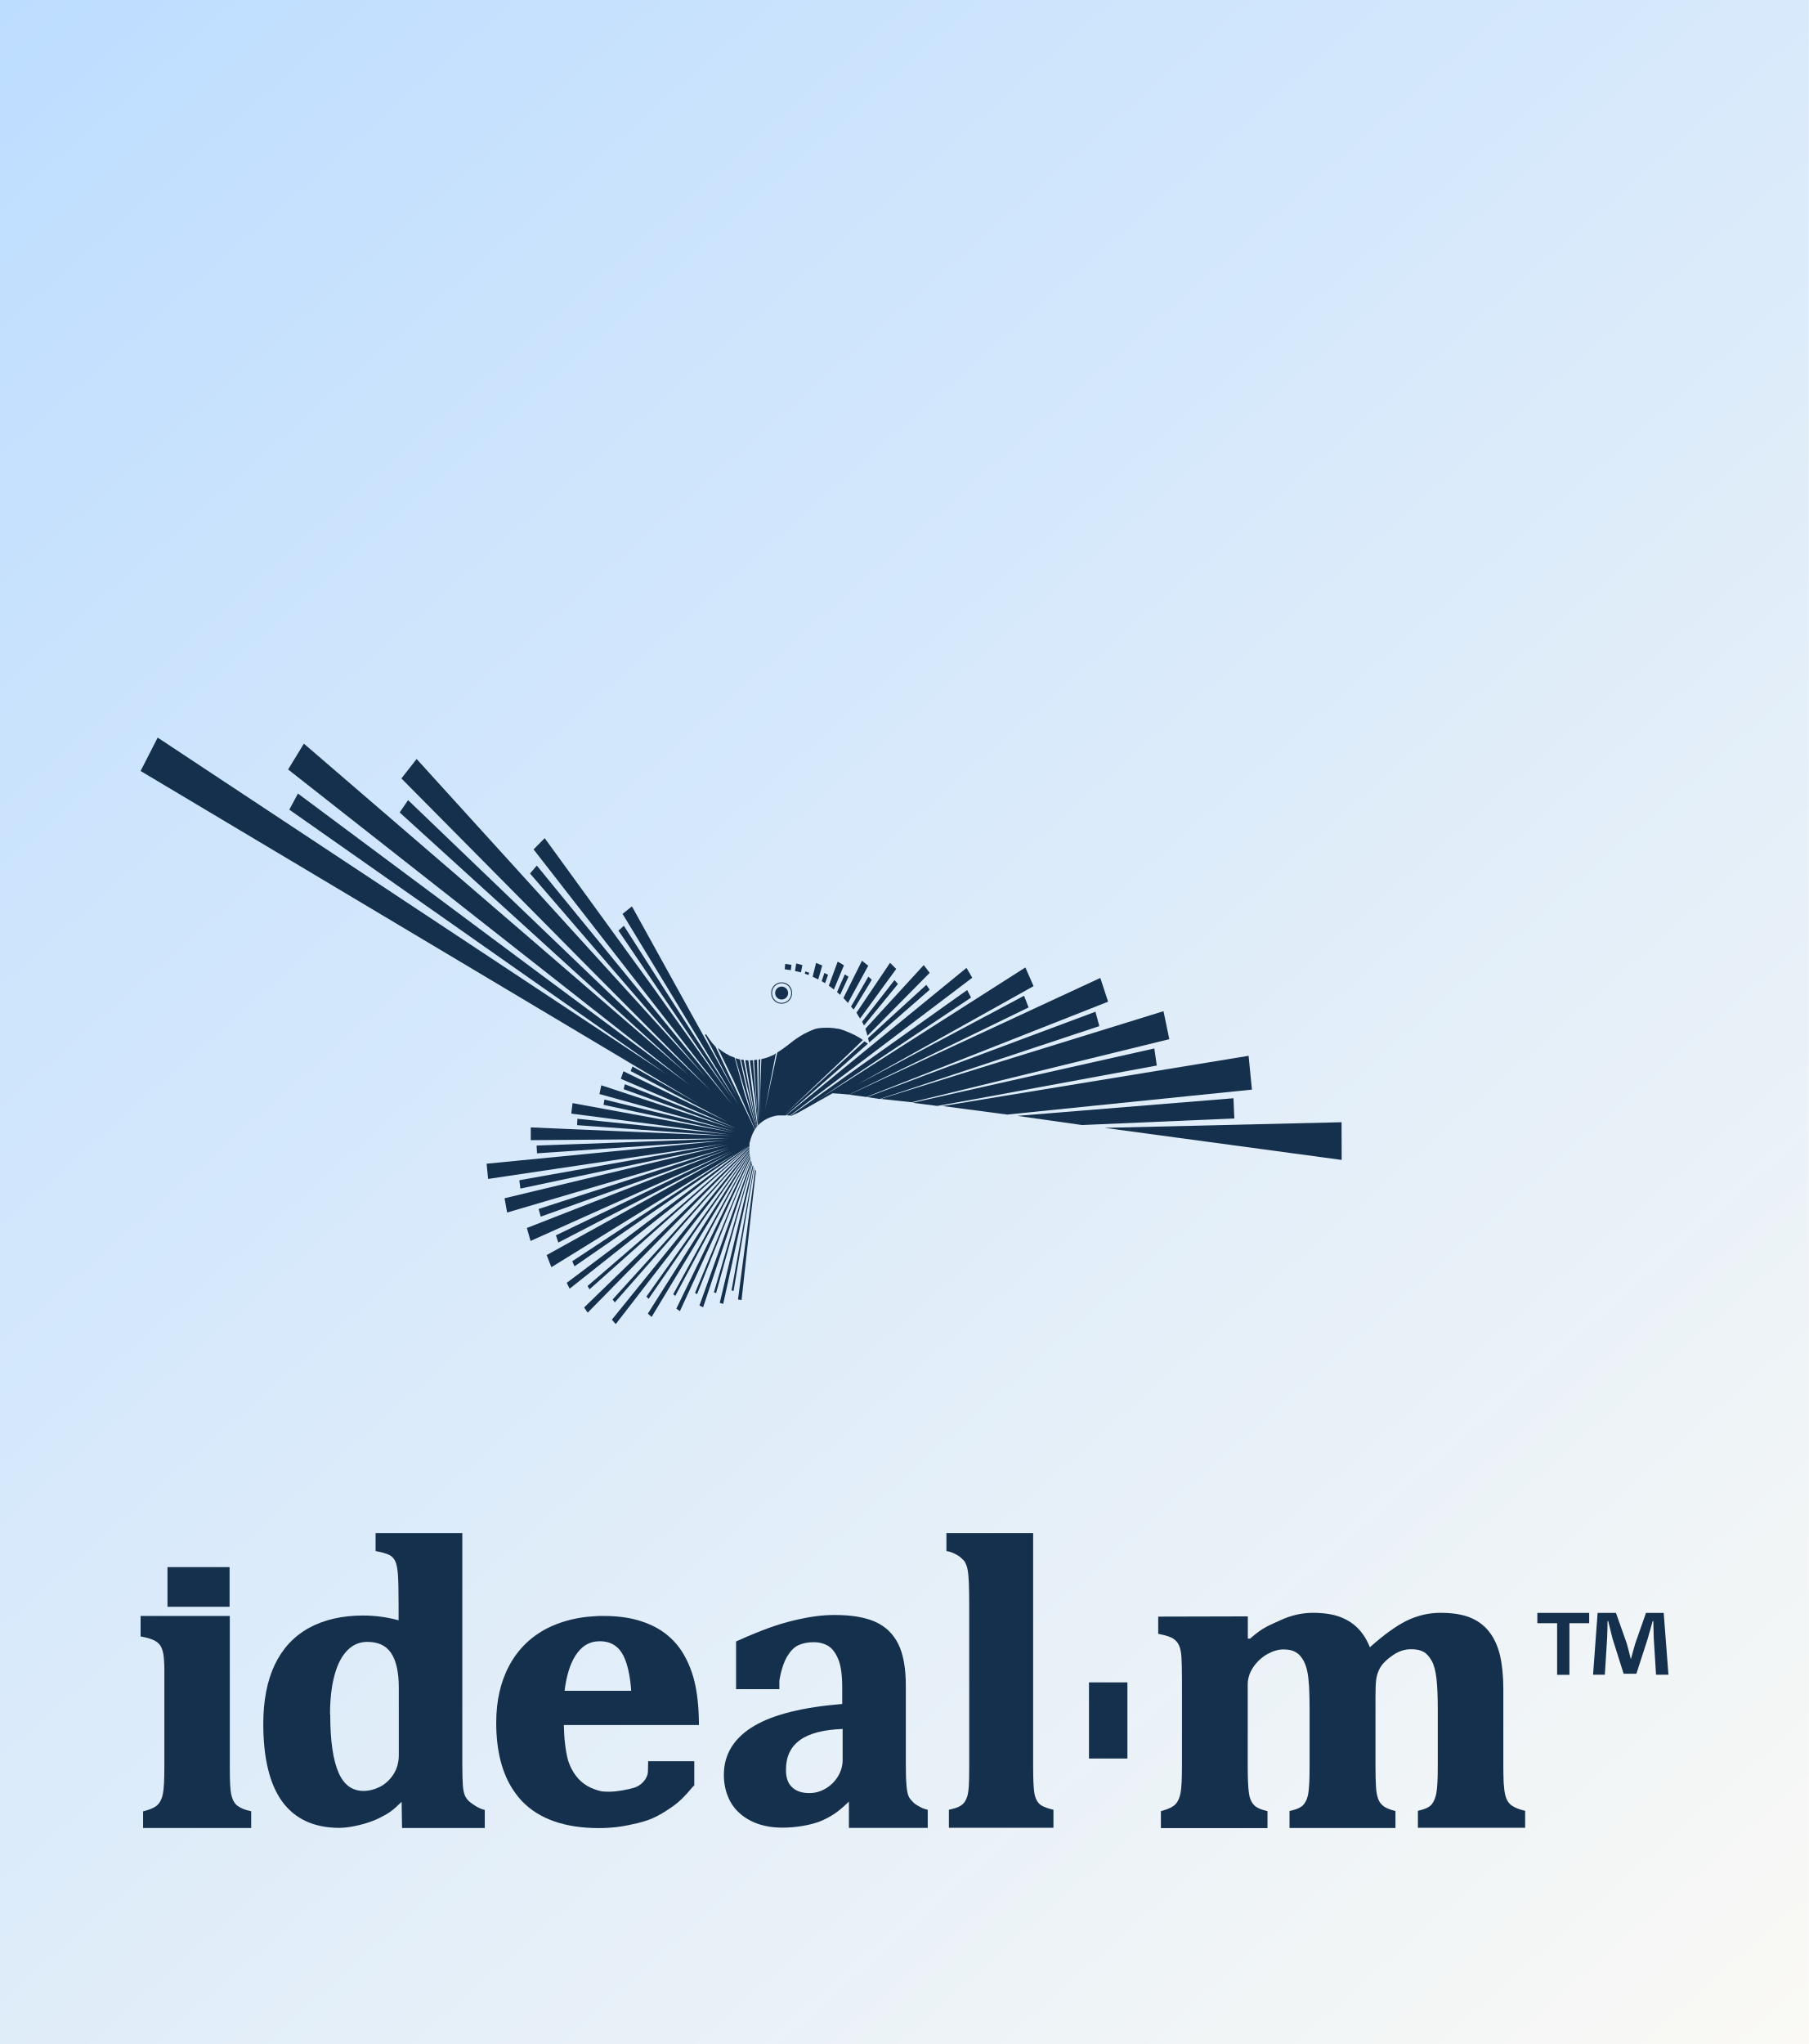
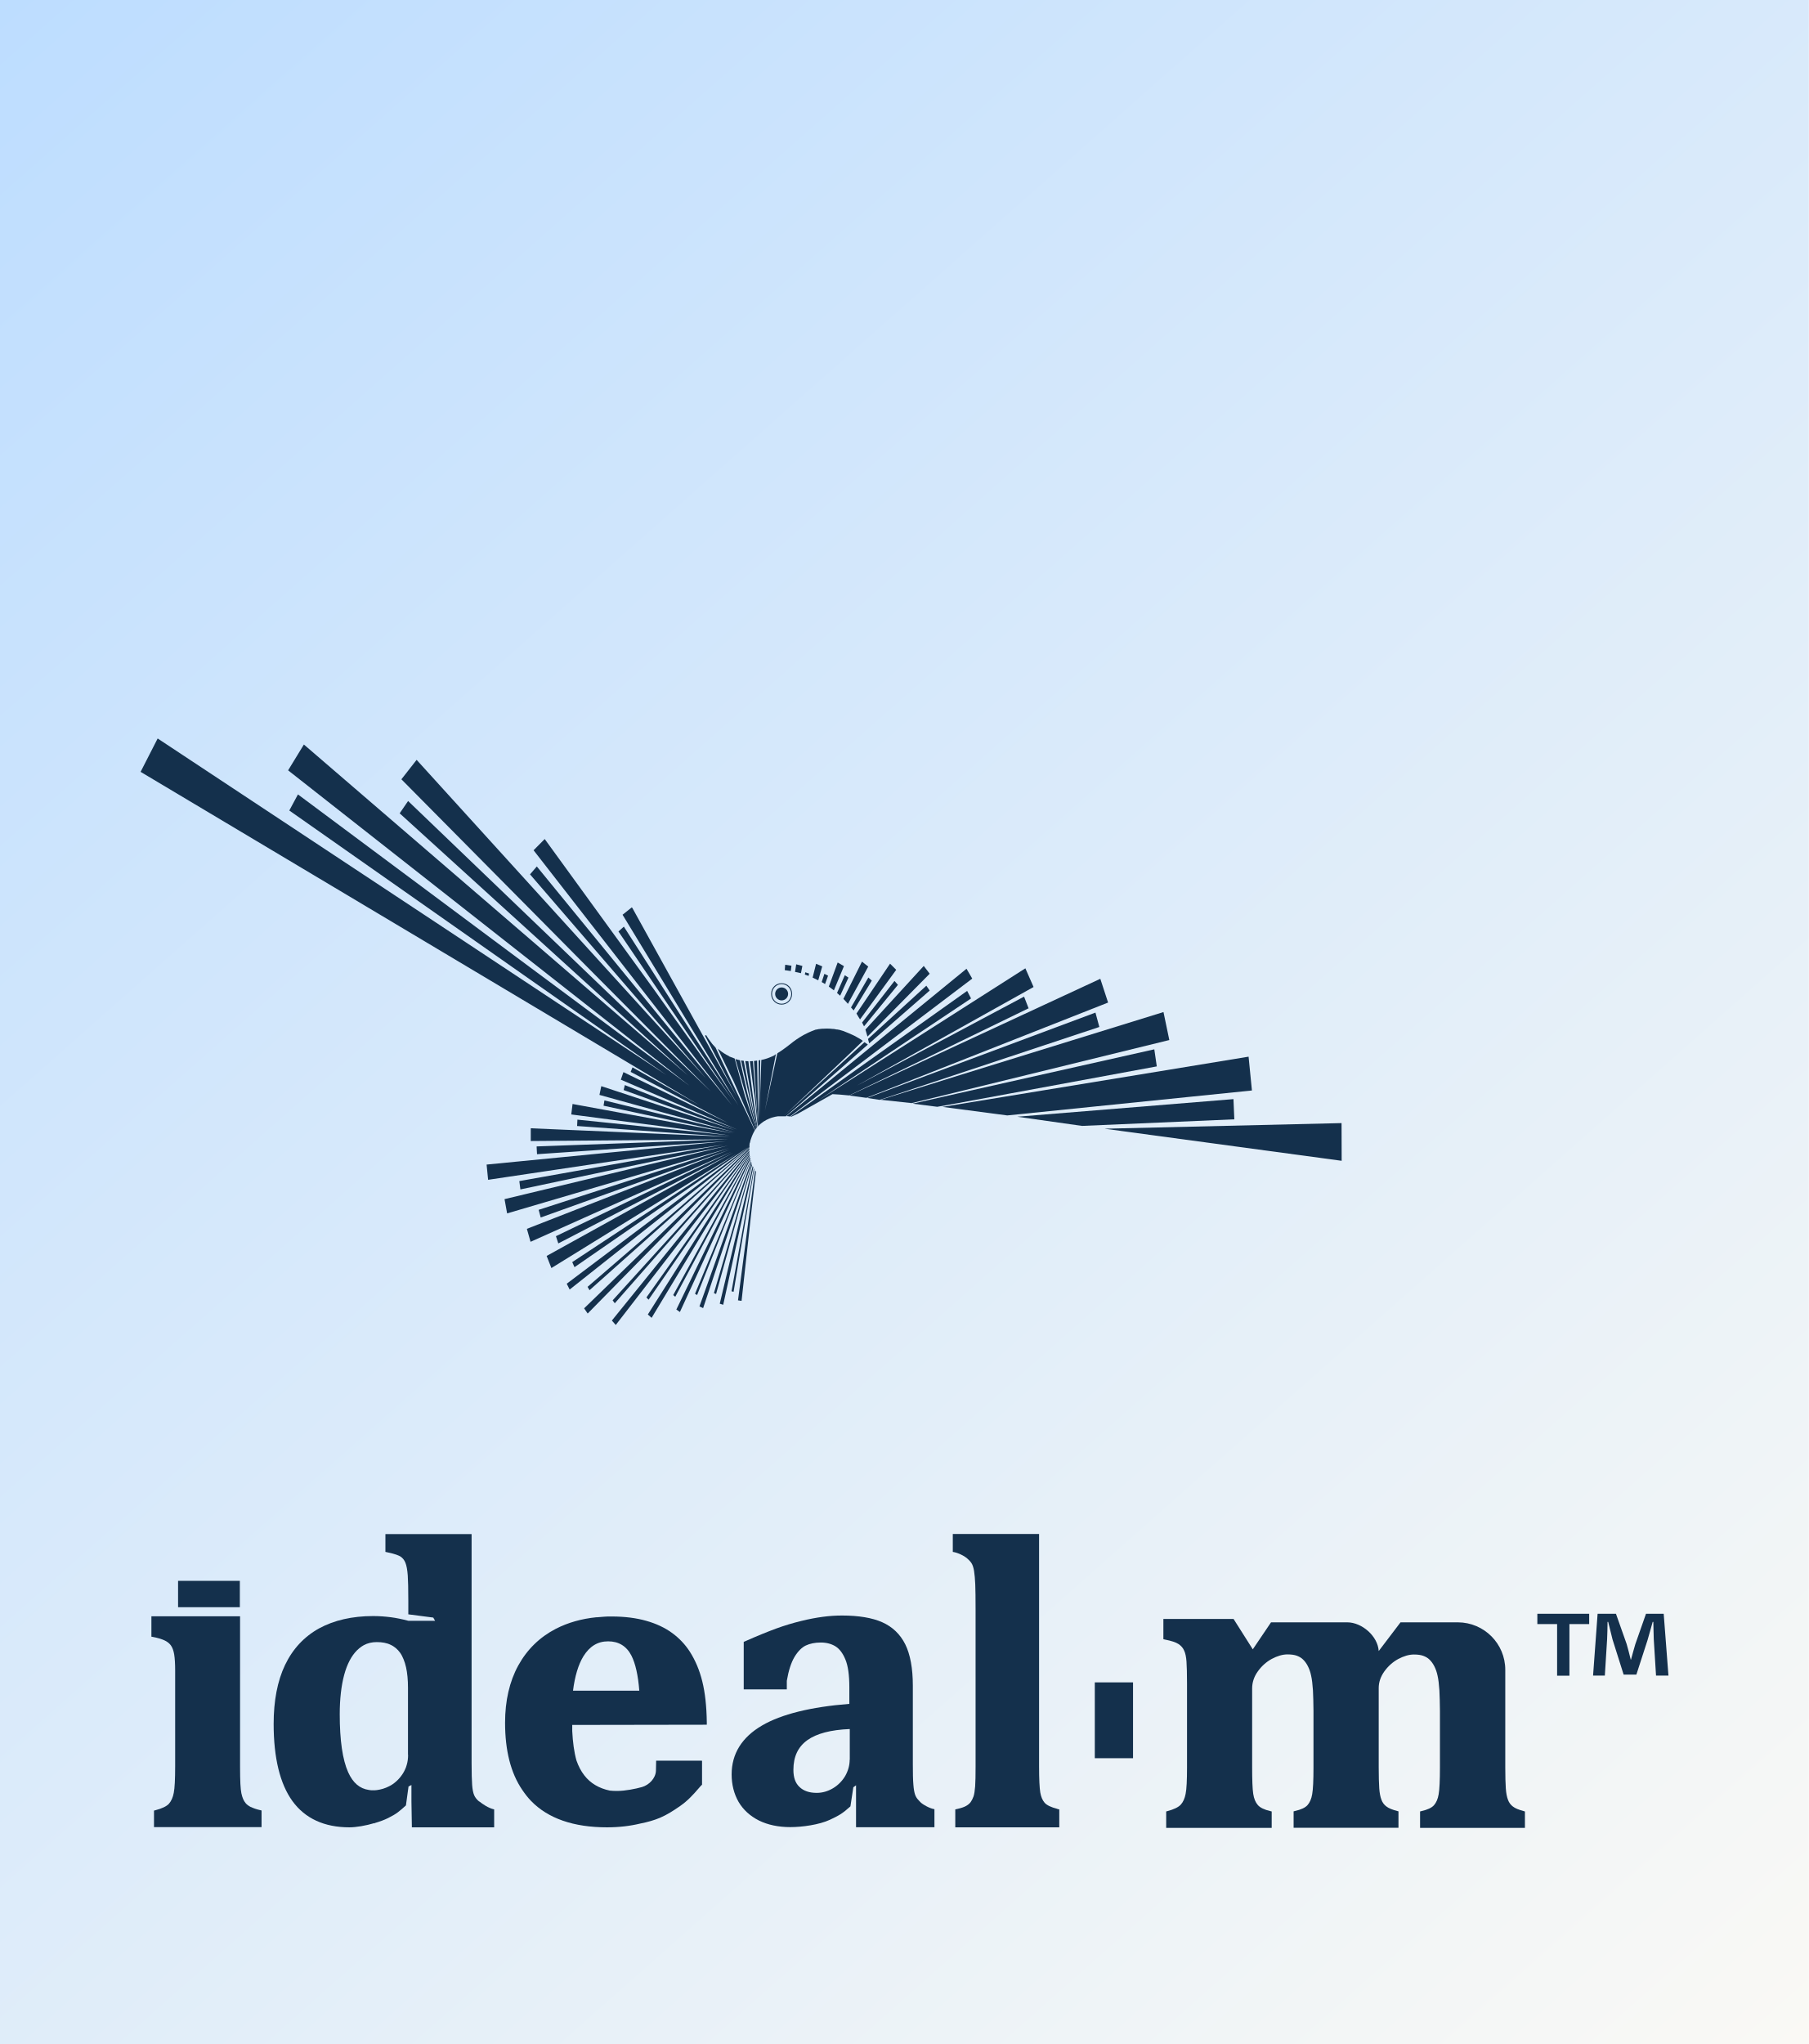
<svg xmlns="http://www.w3.org/2000/svg" id="Layer_2" data-name="Layer 2" viewBox="-13.02 -60 167.5 189.24">
  <defs>
    <linearGradient id="placa" gradientUnits="userSpaceOnUse" x1="-13.02" y1="-60" x2="154.48" y2="129.24">
      <stop offset="0" stop-color="#BDDDFF" />
      <stop offset="1" stop-color="#FAF9F5" />
    </linearGradient>
  </defs>
  <g id="Layer_1-2" data-name="Layer 1">
    <rect x="-13.02" y="-60" width="167.5" height="189.24" fill="url(#placa)" />
-     <g id="monograma-195" transform="translate(0 8.29)">
+     <g id="monograma-200" transform="translate(0 8.37)">
+       <g>
+         <rect x="88.36" y="87.39" width="3.54" height="7.02" fill="#14304c" />
+         <g>
+           <rect x="3.47" y="77.99" width="5.72" height="2.44" fill="#14304c" />
+           <path d="M10.22,98.94c-.21-.11-.36-.22-.47-.34-.11-.13-.2-.27-.26-.42s-.12-.33-.16-.53c-.04-.2-.07-.49-.09-.87-.02-.39-.03-.94-.03-1.64v-13.87H1v1.89l.12.02c.44.08.79.19,1.07.31.25.11.46.27.61.47.15.21.25.49.31.84.06.37.09.87.09,1.48v8.87c0,1.19-.04,2.03-.13,2.47-.08.43-.23.76-.45,1.01-.22.24-.65.44-1.26.6l-.12.03v1.53h9.96v-1.54l-.12-.03c-.35-.08-.64-.18-.86-.29Z" fill="#14304c" />
+           <path d="M84.89,99.1c-.59-.15-.98-.34-1.18-.57-.2-.23-.33-.55-.4-.95-.07-.43-.11-1.24-.11-2.4v-21.53h-7.99v1.66c.49.07,1.05.37,1.28.56.18.15.34.31.45.48.11.17.19.42.24.73.05.33.09.74.11,1.24.02.5.03,1.28.03,2.35v14.53c0,.78-.01,1.39-.04,1.82-.03.4-.08.72-.15.93-.08.22-.17.39-.27.53-.1.13-.24.25-.42.35-.19.11-.47.2-.82.28l-.18.04v1.66h9.63v-1.66l-.18-.04Z" fill="#14304c" />
+           <path d="M72.34,98.59c-.14-.1-.25-.25-.36-.36-.1-.11-.19-.25-.26-.44-.07-.2-.13-.51-.16-.93-.04-.44-.05-1.07-.05-1.88v-7.28c0-1.61-.24-2.9-.7-3.83-.47-.94-1.19-1.63-2.14-2.05-.93-.41-2.18-.62-3.71-.62-.59,0-1.19.04-1.79.12-.59.08-1.26.2-2.02.39-.74.18-1.51.41-2.28.69-.76.28-1.73.67-2.88,1.18l-.14.06v4.4h3.99v-.8c.16-.94.4-1.69.72-2.22.31-.51.66-.86,1.03-1.04.38-.18.85-.28,1.39-.28s.98.12,1.36.35c.37.23.68.63.92,1.21.25.59.37,1.46.37,2.58v1.54c-3.57.28-6.3.96-8.08,2-1.87,1.09-2.82,2.62-2.82,4.53,0,.95.22,1.8.64,2.54.43.73,1.06,1.31,1.89,1.73h0s0,0,0,0c.82.4,1.79.61,2.9.61s2.68-.22,3.67-.68c.81-.38,1.16-.57,1.9-1.24l.27-1.77.25-.18v3.88h7.26v-1.67c-.46-.07-1.02-.42-1.19-.55ZM65.66,94.55c0,.52-.14,1.02-.41,1.5-.28.47-.66.86-1.13,1.14-.47.28-.98.43-1.51.43-.68,0-1.22-.18-1.6-.55-.38-.36-.56-.87-.56-1.58,0-1.22.42-2.12,1.29-2.75h0c.85-.61,2.17-.96,3.93-1.03v2.85Z" fill="#14304c" />
+           <path d="M39.97,91.33l12.46-.02v-.24c-.02-1.47-.16-2.75-.42-3.78-.25-1.02-.64-1.94-1.15-2.74-.43-.67-.99-1.26-1.65-1.74-.66-.48-1.46-.86-2.39-1.12h0s0,0,0,0c-.91-.26-1.99-.4-3.19-.4h0s-.06,0-.09,0c-.21,0-.42,0-.63.02-.21.01-.41.03-.61.05-.03,0-.06,0-.09,0-1.39.14-2.65.5-3.76,1.07-1.49.77-2.66,1.91-3.48,3.4-.81,1.48-1.22,3.26-1.22,5.3,0,2.58.53,4.66,1.59,6.21.25.37.52.72.82,1.03,1.57,1.62,3.94,2.44,7.03,2.44,1.1,0,2.13-.12,3.08-.35.67-.13,1.3-.31,1.84-.54.63-.27,1.23-.65,1.86-1.09.67-.47,1.17-1,1.75-1.68.04-.05.08-.1.13-.15l.07-.07.07-.07v-2.2l-.03-.02h-4.22l-.02.94c-.03.69-.63,1.31-1.29,1.5-.59.17-1.57.36-2.25.36-.27,0-.51,0-.73-.03-1-.21-1.8-.68-2.36-1.41-.3-.38-.54-.84-.73-1.38-.22-.78-.34-1.72-.39-2.72M40.04,88.17c.17-1.34.49-2.42.96-3.19.58-.93,1.32-1.39,2.29-1.39s1.7.43,2.16,1.32c.38.75.62,1.84.73,3.25h-6.14Z" fill="#14304c" />
+           <path d="M31.35,98.42c-.2-.16-.37-.37-.46-.58-.1-.23-.16-.56-.19-.96-.03-.42-.05-1.11-.05-2.05v-21.17h-7.98v1.65l.19.04c.73.15,1.06.3,1.21.39.2.14.35.32.45.57.11.27.18.66.22,1.19.03.47.05,1.25.05,2.31h0v1.28l2.31.3.17.3h-2.47c-.61-.16-1.15-.27-1.62-.33-.54-.07-1.09-.11-1.65-.11-1.94,0-3.62.39-5,1.14-1.39.77-2.45,1.91-3.16,3.4-.7,1.47-1.05,3.31-1.05,5.44,0,3.16.59,5.56,1.74,7.15,1.17,1.61,2.95,2.43,5.28,2.43.61,0,1.51-.15,2.34-.4h-.01s-.03.05-.04.07c.01-.01.02-.02.04-.04l.03-.03c.44-.13.86-.28,1.22-.46.79-.39,1.05-.63,1.65-1.17l.24-1.75.27-.14v1.52s0,0,0,0l.04,2.4h7.62v-1.66c-.55-.12-1.12-.53-1.35-.72ZM24.77,94.1c0,.33-.04.65-.13.94-.04.15-.09.29-.16.43-.03.07-.07.14-.1.2-.04.07-.08.13-.12.2-.17.26-.36.48-.57.67-.21.19-.43.35-.68.47-.37.19-.75.3-1.12.35-.12.02-.25.02-.37.02h0c-.13,0-.26,0-.38-.03-.85-.12-1.48-.66-1.92-1.64-.52-1.16-.78-2.97-.78-5.37h0c0-1.4.14-2.63.41-3.64.27-1,.67-1.76,1.19-2.28.06-.06.13-.12.2-.18.13-.11.27-.21.42-.29.36-.2.77-.29,1.21-.29.25,0,.48.02.69.06.21.04.41.1.59.19.18.08.34.19.49.31.15.13.28.27.4.44.12.17.22.37.31.59.09.22.17.47.23.74.12.54.18,1.17.18,1.9v6.2Z" fill="#14304c" />
+         </g>
+         <path d="M128.09,99.31c-.46-.12-.81-.26-1.02-.43-.21-.16-.36-.37-.45-.62-.1-.26-.17-.62-.2-1.05-.03-.45-.05-1.1-.05-1.95v-9.03c0-2.43-1.96-4.39-4.39-4.4h-5.31s-2.02,2.66-2.02,2.66c-.08-1.38-1.55-2.66-2.92-2.66h-7.05s-1.69,2.5-1.69,2.5l-1.78-2.81h-6.5v1.87l.12.03c.61.12,1.04.26,1.28.42.23.15.41.35.52.6.12.25.19.6.22,1.02.03.44.05,1.13.05,2.06v7.75c0,1.18-.04,2.01-.13,2.44-.08.42-.23.76-.45,1-.22.24-.64.44-1.24.6l-.11.03v1.52h9.77v-1.52l-.12-.03c-.56-.13-.95-.32-1.16-.56-.22-.25-.36-.59-.43-1.04-.07-.46-.1-1.29-.1-2.46v-7.3c0-.55.17-1.08.52-1.57.35-.49.78-.88,1.29-1.16.51-.27,1-.42,1.46-.42.35,0,.64.04.86.12.22.08.42.19.58.35.16.15.31.35.44.6.13.25.24.55.31.89.08.34.13.8.17,1.36.03.52.04,1.17.05,1.9,0,.07,0,.13,0,.2v5.05c0,1.19-.04,2.03-.12,2.47-.07.43-.22.77-.43,1.01-.21.24-.6.42-1.17.55l-.12.03v1.52h9.71v-1.52l-.11-.03c-.46-.12-.81-.26-1.02-.43-.21-.16-.36-.37-.45-.62-.1-.26-.17-.62-.2-1.05-.03-.45-.05-1.1-.05-1.95v-7.34c0-.54.18-1.05.51-1.52.35-.49.78-.88,1.29-1.16.51-.27,1-.42,1.46-.42.35,0,.64.04.86.12.22.08.42.19.58.35.16.15.31.35.44.6.13.25.24.55.31.89.08.34.13.8.17,1.36.03.52.04,1.17.05,1.9,0,.07,0,.13,0,.2v5.05c0,1.19-.04,2.03-.12,2.47-.07.43-.22.77-.43,1.01-.21.24-.6.42-1.17.55l-.12.03v1.52h9.71v-1.52l-.11-.03Z" fill="#14304c" />
+       </g>
      <g>
        <path d="M60.21,21.53l.06-.49-.58-.09-.04.5c.18.02.37.05.55.08h0Z" fill="#14304c" />
        <polygon points="61.28 21.06 60.71 20.91 60.6 21.61 61.15 21.73 61.28 21.06" fill="#14304c" />
        <polygon points="63.12 21.1 62.55 20.86 62.23 22.14 62.75 22.39 63.12 21.1" fill="#14304c" />
        <path d="M64.2,23.32l.93-2.24-.58-.34-.82,2.23c.16.11.32.23.47.35h0Z" fill="#14304c" />
        <path d="M65.5,24.57h0s1.88-3.45,1.88-3.45l-.58-.46-1.72,3.45c.14.15.29.3.42.46Z" fill="#14304c" />
        <path d="M66.42,25.69c.07.1.13.2.2.32h0s3.35-4.59,3.35-4.59l-.57-.57-3.11,4.62c.05.08.09.14.13.21Z" fill="#14304c" />
        <polygon points="67.31 27.6 73.07 21.78 72.52 21.06 67.12 26.95 67.31 27.6" fill="#14304c" />
        <polygon points="102.6 29.46 79.93 33.18 74.25 34.11 80.25 34.9 102.91 32.59 102.6 29.46" fill="#14304c" />
        <polygon points="61.9 21.76 61.55 21.65 61.51 21.86 61.86 21.98 61.9 21.76" fill="#14304c" />
        <path d="M63.38,22.74h0s.28-.78.28-.78l-.34-.17-.25.76c.09.05.19.11.3.18Z" fill="#14304c" />
        <path d="M64.78,23.81h0s.77-1.67.77-1.67l-.34-.22-.72,1.64c.1.09.19.17.28.25Z" fill="#14304c" />
        <path d="M65.78,24.9s.05.05.09.1l.02.02c.05.06.11.13.14.16h0s1.68-2.76,1.68-2.76l-.32-.29-1.61,2.78Z" fill="#14304c" />
        <polygon points="66.81 26.3 66.99 26.65 70.13 22.81 69.81 22.45 66.81 26.3" fill="#14304c" />
        <path d="M67.36,27.83c.02.06.04.13.05.19.02.07.04.14.06.21h0s5.6-4.89,5.6-4.89l-.31-.45-5.41,4.94Z" fill="#14304c" />
        <path d="M77.01,22.23l-.53-.91-9.63,7.87-7.04,5.77c.1,0,.21.02.32.04h0s7.02-5.3,7.02-5.3l9.85-7.46Z" fill="#14304c" />
        <path d="M56.9,36.26s.05-.08.08-.12l-1.04-3.12h.01s-.01-.02-.01-.02l-.93-3.37c-.13-.05-.26-.1-.42-.16l-.1-.04v-.02c-.33-.16-.63-.35-.9-.58-.03-.02-.05-.03-.07-.05h-.01s-.05-.04-.07-.06h0s1.48,3.04,1.48,3.04l1.97,4.48Z" fill="#14304c" />
        <path d="M82.22,24.96l-.41-1.06-15.48,8.24,16.36-9.13-.76-1.73-12.34,7.87-6.88,4.39,4.39-2.93,9.8-6.54-.36-.7-9.64,6.85-6.72,4.79s.03,0,.04,0c.02,0,.03,0,.05,0h0s.63-.29.63-.29l3.17-1.79.67.04.87.08,4.15-2.01,12.49-6.07Z" fill="#14304c" />
        <path d="M50.63,42.8l-9.24,7.97.18.31,14.81-13.2s0-.02,0-.03c0,0,0-.01,0-.02h0s-5.75,4.96-5.75,4.96Z" fill="#14304c" />
        <path d="M56.37,38.03h0s0-.07,0-.11h0s-5.8,5.63-5.8,5.63l-9.5,9.21.33.48,9.32-9.48,5.66-5.74Z" fill="#14304c" />
        <polygon points="89.59 24.45 88.87 22.25 73.03 29.6 65.63 33.05 65.64 33.05 65.62 33.06 67.21 33.27 73.43 30.82 89.59 24.45" fill="#14304c" />
        <polygon points="95.26 27.92 94.72 25.33 75.98 31.13 68.53 33.45 71.4 33.76 76.28 32.57 95.26 27.92" fill="#14304c" />
        <polygon points="94.1 30.36 93.87 28.78 75.56 32.89 71.48 33.81 73.77 34.1 75.68 33.76 94.1 30.36" fill="#14304c" />
        <path d="M51.62,43.3l-7.91,8.72.2.27,12.46-14.17s0-.03,0-.04c0,0,0-.02,0-.03h0s-4.75,5.24-4.75,5.24Z" fill="#14304c" />
        <polygon points="88.42 25.38 72.82 31.2 67.28 33.28 67.28 33.28 67.26 33.28 68.44 33.46 88.78 26.71 88.42 25.38" fill="#14304c" />
        <path d="M56.38,37.81s0-.04,0-.05c0,0,0-.01,0-.02v-.02s0-.02,0-.02v-.03s0,0,0,0v-.04s.01-.08.02-.13v-.05s.02,0,.02,0c0,0,.02-.08.02-.08,0-.03.01-.05.02-.08v-.03s.02-.04.02-.06l.02-.06s.03-.09.03-.09c.09-.28.21-.54.35-.77l-3.64-7.66c-.08-.08-.17-.18-.26-.29-.02-.02-.04-.05-.06-.07-.23-.29-.43-.58-.55-.8l-.11.06,3.01,5.76-3.82-6.89-5.92-10.71-.05-.04-.85.68,10.73,17.67-4.29-6.69-6.32-9.88-.5.45,6.55,9.67,3.99,5.87-7.31-10.25-10.06-13.85-1.03,1.04,18.37,23.6-7.7-9.42-10.37-12.68-.63.73,10.65,12.35,5.64,6.53-10.88-11.96L25.56,1.98l-1.41,1.8,16.53,16.69,12.12,12.21L24.77,5.79l-.78,1.14,26.72,24.29-14.46-12.47L15.12.56l-1.46,2.39,21.77,17.11,15.38,12.08-14.85-11.03L14.57,5.18l-.8,1.49,21.73,15.25,13.2,9.25-20.37-13.48L1.58,0,0,3.09l44.56,26.58,7.16,4.27-6.17-3.49-.17.42,9.01,4.73-9.68-4.71-.24.7,6.55,2.81,4.22,1.81-4-1.58-6.4-2.54-.11.46,6.43,2.32,3.85,1.4-4.77-1.58-7.58-2.5-.17.81,12.55,3.47-4.63-1.14-7.46-1.82-.08.49,7.5,1.61,4.5.95-5.77-1.05-9.1-1.67-.12.97,9.17,1.2,5.53.74-5.2-.54-8.93-.92-.03.59,8.94.64,5.24.36-18.47-.79v1.18s11.39-.09,11.39-.09l6.87-.07-6.48.25-11.24.41.04.72,17.51-1.2-8.16.79-14.02,1.37.14,1.41,21.79-3.25-6.5,1.16-12.4,2.21.1.77,12.34-2.61,6.9-1.45-7.37,1.76-13.34,3.2.24,1.32,13.22-3.89,7.32-2.15-6.08,1.98-11.54,3.73.19.71,11.42-4.09,6.09-2.2-6.5,2.54-12.29,4.8.34,1.2,18.61-8.34-5.52,2.65-10.74,5.17.22.67,10.63-5.51,5.58-2.9-17.29,9.57.44,1.12,11.13-6.87,6.06-3.74-5.28,3.48-9.98,6.58.21.47,9.88-6.83,6.25-4.32-6.48,4.87-10.37,7.81.27.54,10.24-8.11,6.43-5.1Z" fill="#14304c" />
        <path d="M56.37,38.25s0-.05,0-.08l-4.73,5.83-8,9.89.36.41,12.38-16.01v-.03Z" fill="#14304c" />
        <path d="M56.14,32.69h.01s0,0,0,0h0s-.65-2.9-.65-2.9c-.15-.03-.29-.07-.42-.11h0l.9,3.08,1,3.39s.03-.04.05-.07l-.87-3.34v-.05Z" fill="#14304c" />
        <path d="M56.9,39.99l-.48,3.61-1.1,8.42.33.05.93-8.44.4-3.52s-.04-.05-.06-.09l-.02-.02Z" fill="#14304c" />
        <path d="M56.74,39.7l-.02-.04s-.02-.05-.04-.07l-.98,4.05-2.07,8.69.32.1,1.92-8.76.87-3.98Z" fill="#14304c" />
        <path d="M56.83,39.88s-.01-.02-.02-.03c0-.01-.01-.02-.03-.03l-.63,3.46-1.43,7.9.19.05,1.33-7.93.58-3.42Z" fill="#14304c" />
        <path d="M57.09,29.82c-.1.02-.19.03-.29.04l.37,6.03s.04-.04.06-.06l-.08-2.66-.06-3.35Z" fill="#14304c" />
        <path d="M67.34,28.33l-.31-.21-7.42,6.79,6.06-5.74,1.21-1.17s-.09-.07-.13-.1c-.09-.06-.2-.13-.33-.2,0,0,0,0-.01,0h0c-.06-.04-.12-.07-.17-.1-.03-.02-.06-.03-.09-.05-.08-.04-.16-.08-.23-.11l-.05-.02h0s0,0,0,0c-.1-.04-.19-.09-.29-.13l-.49-.2h0s-.03-.01-.03-.01c-.07-.02-.15-.05-.24-.07l-.06-.02h0s-.04-.01-.04-.01c-.09-.02-.16-.03-.22-.04h-.07c-.1-.03-.19-.04-.28-.05h-.07c-.16-.02-.33-.03-.5-.03h-.04s-.04,0-.04,0c-.09,0-.17,0-.26.01h-.06s-.02,0-.02,0c-.09,0-.19.02-.3.03h-.06s-.02.01-.02.01c-.1.02-.18.03-.26.05h-.03s-.02.01-.02.01l-.07.03c-.19.07-.37.14-.56.23l-.04.02-.06.03c-.08.04-.18.09-.28.14l-.06.03-.05.03c-.09.05-.18.1-.27.16l-.05.03-.06.04c-.08.05-.16.1-.23.15l-.06.04-.05.04c-.06.04-.12.08-.17.12-.13.1-.25.2-.37.29-.09.07-.17.13-.26.2,0,0-.18.14-.22.16l-.08.06c-.07.05-.13.1-.2.14-.13.09-.25.17-.36.23v.05s-.02,0-.02,0l-1.14,5.27,1.02-5.24c-.05.05-.11.09-.19.14l-.04.02s-.08.04-.13.06c-.05.02-.09.04-.14.06-.05.02-.1.04-.15.06-.05.02-.11.04-.16.06-.05.02-.11.03-.16.05-.03,0-.06.02-.1.03-.09.02-.17.04-.26.06,0,0-.01,0-.02,0l-.18,5.34.08-5.32h-.06s-.06.03-.09.04v6.02c.14-.13.29-.26.45-.37l.04-.02c.09-.06.19-.12.29-.17h.03c.06-.04.13-.07.18-.09h0s.03-.01.03-.01h0s.13-.05.13-.05l.06-.02c.06-.02.12-.03.17-.05h.03s.01-.01.01-.01h.02s.04-.01.06-.02l.1-.02c.06,0,.12-.02.18-.03,0,0,.01,0,.02,0h.01s0,0,0,0h.02s.03,0,.05,0h.07s.1,0,.1,0c.05,0,.1,0,.15,0,0,0,.02,0,.03,0,0,0,.01,0,.02,0,0,0,.01,0,.02,0,0,0,.02,0,.02,0,0,0,.01,0,.02,0,0,0,.01,0,.02,0,.05,0,.1,0,.15,0h.04s5.43-4.73,5.43-4.73l2.13-1.88Z" fill="#14304c" />
        <path d="M56.3,29.88c-.09,0-.18,0-.28-.01h-.03s1.07,6.15,1.07,6.15c.02-.02.03-.04.05-.06h0s-.43-2.98-.43-2.98l-.4-3.1Z" fill="#14304c" />
        <path d="M56.48,29.88h-.06s.46,3.48.46,3.48l.27,2.57s.02-.02.03-.03l-.48-6.03c-.07,0-.14,0-.2.01Z" fill="#14304c" />
        <path d="M55.85,29.84s-.06,0-.09-.01h-.02s-.09-.02-.14-.02l.79,3.44.63,2.82s.02-.03.04-.05l-.58-2.8-.63-3.38Z" fill="#14304c" />
        <path d="M56.42,38.72s0-.03,0-.04c0-.01,0-.02-.01-.03l-2.51,4.53-4.58,8.35.19.16,4.5-8.44,2.42-4.52Z" fill="#14304c" />
        <path d="M56.46,38.92h0s-.02-.08-.03-.12l-2.38,4.9-4.44,9.17.33.23,4.28-9.3,2.25-4.89Z" fill="#14304c" />
        <path d="M56.62,39.52v-.04s0,0,0,0c0-.02-.02-.05-.03-.07l-1.14,3.87-2.36,8.07.2.08,2.25-8.1,1.07-3.78Z" fill="#14304c" />
        <path d="M53,43.33l3.38-4.91s0-.03,0-.05c0-.01,0-.02,0-.04l-3.49,4.9-6.05,8.52.2.21,5.96-8.63Z" fill="#14304c" />
        <path d="M56.4,38.58v-.03s-.01-.05-.02-.07l-3.4,5.35-6.01,9.5.35.31,5.82-9.65,3.26-5.4Z" fill="#14304c" />
        <path d="M56.5,39.1s0-.02,0-.03c0-.01,0-.03-.02-.04l-1.75,4.2-3.39,8.18.19.12,3.29-8.26,1.68-4.17Z" fill="#14304c" />
        <path d="M56.57,39.31s-.01-.04-.02-.06v-.02s-.02-.04-.02-.04l-1.59,4.46-3.19,8.93.34.16,3.01-9.01,1.48-4.41Z" fill="#14304c" />
        <polygon points="101.2 33.39 81.18 35.02 87.18 35.87 101.28 35.26 101.2 33.39" fill="#14304c" />
        <polygon points="111.21 35.61 89.26 36.13 111.22 39.1 111.21 35.61" fill="#14304c" />
        <path d="M59.36,24.64c.53,0,.97-.43.97-.99s-.42-.99-.97-.99-.97.43-.97.99.43.99.97.99ZM59.36,22.74c.49,0,.89.41.89.91s-.39.91-.89.91-.89-.41-.89-.91.39-.91.89-.91Z" fill="#14304c" />
        <path d="M59.36,24.25c.33,0,.6-.27.6-.6s-.27-.6-.6-.6-.6.27-.6.6.27.6.6.6Z" fill="#14304c" />
      </g>
-       <g>
-         <rect x="87.82" y="87.47" width="3.56" height="7.05" fill="#14304c" />
-         <g>
-           <path d="M9.27,99.08c-.21-.11-.36-.22-.47-.34-.11-.13-.2-.27-.26-.42s-.12-.33-.16-.53-.07-.5-.09-.88c-.02-.39-.03-.94-.03-1.65v-13.94H0v1.9l.12.02c.44.08.8.19,1.07.31.25.11.46.27.61.47.15.21.25.5.31.85.06.38.09.88.09,1.49v8.91c0,1.2-.04,2.04-.13,2.49-.08.43-.23.77-.46,1.01-.22.25-.65.45-1.26.61l-.12.03v1.54h10.01v-1.55l-.12-.03c-.36-.08-.65-.18-.86-.3Z" fill="#14304c" />
-           <rect x="2.49" y="76.8" width="5.75" height="3.67" fill="#14304c" />
-         </g>
-         <path d="M18.42,100.94c.94,0,2.56-.36,3.58-.86.97-.48,1.29-.69,2.17-1.55l.04,2.42h7.66v-1.67c-.56-.12-1.12-.53-1.36-.72-.2-.16-.37-.37-.47-.59-.1-.24-.17-.56-.2-.97-.03-.42-.05-1.12-.05-2.06v-21.29h-8.03v1.66l.19.04c.74.15,1.07.3,1.21.4.2.14.35.32.45.57.11.27.18.67.22,1.19.04.54.06,1.49.06,2.82v1.39c-.62-.16-1.16-.27-1.63-.33-.54-.07-1.1-.11-1.65-.11-1.95,0-3.64.39-5.02,1.15-1.4.77-2.46,1.92-3.17,3.41-.7,1.48-1.06,3.32-1.06,5.47,0,3.17.59,5.59,1.75,7.19,1.18,1.62,2.96,2.44,5.31,2.44ZM17.54,90.45c0-1.4.14-2.64.42-3.66.27-1,.67-1.77,1.2-2.3.52-.52,1.12-.77,1.84-.77.99,0,1.71.33,2.18,1.01.48.69.73,1.78.73,3.24v6.24c0,.67-.17,1.27-.5,1.78-.34.52-.76.9-1.25,1.15-.5.25-1.01.38-1.51.38-1.05,0-1.81-.55-2.31-1.67-.52-1.17-.78-2.99-.78-5.4h0Z" fill="#14304c" />
-         <path d="M76.34,76.36c.11.17.2.42.25.73.06.33.09.75.11,1.24.02.5.03,1.29.03,2.36v14.6c0,.79-.01,1.4-.04,1.83-.03.41-.08.72-.15.94-.08.22-.17.4-.27.53-.1.13-.24.25-.42.35-.19.11-.47.2-.82.28l-.18.04v1.67h9.68v-1.67l-.18-.04c-.59-.15-.99-.34-1.19-.57-.2-.23-.34-.55-.4-.95-.07-.43-.11-1.24-.11-2.41v-21.64h-8.03v1.66c.5.07,1.05.37,1.29.57.18.15.34.31.45.48Z" fill="#14304c" />
-         <path d="M56.85,91.48c-1.88,1.1-2.84,2.63-2.84,4.55,0,.95.22,1.81.64,2.55.43.74,1.07,1.32,1.9,1.73h0s0,0,0,0c.82.41,1.8.61,2.91.61s2.69-.22,3.69-.68c.95-.44,1.44-.78,2.44-1.73v2.43h7.3v-1.68c-.46-.07-1.02-.42-1.19-.55-.14-.1-.25-.25-.36-.36s-.19-.25-.26-.44c-.07-.2-.13-.51-.16-.94-.04-.44-.06-1.07-.06-1.89v-7.32c0-1.62-.24-2.92-.7-3.85-.48-.95-1.2-1.64-2.16-2.06-.93-.41-2.19-.62-3.72-.62-.59,0-1.2.04-1.79.12-.59.08-1.27.21-2.03.39-.74.18-1.51.41-2.29.69-.76.28-1.74.67-2.89,1.19l-.14.06v4.42h4.01v-.8c.16-.95.41-1.7.72-2.23.31-.51.66-.87,1.04-1.04.39-.18.86-.28,1.4-.28s.99.12,1.37.35c.37.23.68.64.92,1.22.25.6.37,1.47.37,2.6v1.55c-3.59.29-6.33.96-8.12,2.01ZM65.01,91.79v2.86c0,.53-.14,1.03-.42,1.5-.28.47-.66.86-1.14,1.14-.48.29-.99.43-1.52.43-.69,0-1.23-.18-1.61-.55-.38-.36-.56-.88-.56-1.59,0-1.23.42-2.13,1.3-2.77h0c.85-.62,2.18-.96,3.95-1.03Z" fill="#14304c" />
-         <path d="M51.7,91.4v-.24c-.02-1.48-.16-2.76-.42-3.8-.25-1.03-.65-1.96-1.16-2.76-.44-.68-1-1.27-1.66-1.75-.66-.48-1.47-.86-2.4-1.13h0s0,0,0,0c-.92-.27-2-.4-3.21-.4h0s-.06,0-.09,0c-.21,0-.43,0-.64.02-.21.01-.41.03-.61.05-.03,0-.06,0-.09,0-1.39.15-2.66.51-3.78,1.08-1.5.77-2.68,1.92-3.49,3.42-.81,1.49-1.22,3.28-1.22,5.32,0,2.59.54,4.68,1.59,6.25.25.37.52.72.83,1.04,1.57,1.62,3.96,2.46,7.07,2.46,1.11,0,2.14-.12,3.1-.35.67-.13,1.31-.31,1.85-.54.63-.27,1.23-.65,1.87-1.09.67-.47,1.18-1,1.76-1.69.04-.05.08-.1.13-.15l.07-.07.07-.07v-2.21l-.03-.02h-4.24l-.02.95c-.03.69-.63,1.31-1.29,1.51-.59.17-1.57.36-2.26.36-.27,0-.51,0-.73-.03-1.01-.22-1.81-.68-2.37-1.42-.3-.38-.54-.84-.73-1.39-.26-.93-.38-2.08-.41-3.3l.03-.03h12.51ZM42.53,83.66c.97,0,1.71.43,2.17,1.32.38.75.63,1.85.73,3.27h-6.17c.17-1.35.49-2.43.97-3.2.58-.94,1.33-1.39,2.3-1.39Z" fill="#14304c" />
-         <path d="M94.23,81.38v1.59l.12.03c.62.12,1.05.27,1.29.43.23.16.41.36.52.62.12.26.19.62.22,1.05.03.45.05,1.16.05,2.12v7.98c0,1.21-.04,2.06-.13,2.51-.08.43-.23.78-.46,1.03-.22.25-.64.45-1.25.62l-.11.03v1.57h9.87v-1.57l-.12-.03c-.56-.13-.96-.33-1.17-.58-.22-.25-.37-.61-.43-1.07-.07-.48-.11-1.32-.11-2.53v-7.52c0-.57.18-1.11.52-1.61.35-.51.79-.91,1.3-1.2.51-.28,1.01-.43,1.47-.43.35,0,.65.04.87.12.22.08.42.2.59.36.16.16.31.36.45.62.13.26.24.57.31.91.08.35.13.82.17,1.4.03.59.05,1.32.05,2.16v5.2c0,1.23-.04,2.09-.12,2.55-.07.44-.22.79-.43,1.04-.21.25-.61.44-1.19.57l-.12.03v1.57h9.81v-1.57l-.11-.03c-.47-.12-.82-.27-1.03-.45-.21-.17-.37-.38-.46-.64-.1-.27-.17-.63-.2-1.08-.03-.46-.05-1.13-.05-2.01v-6.34c0-.75.02-1.3.07-1.63.04-.32.13-.61.25-.87s.28-.49.48-.7.45-.42.75-.63c.28-.2.57-.36.85-.45.28-.1.58-.15.91-.15.48,0,.86.08,1.15.25.29.16.54.45.75.83.22.39.36.95.44,1.66.08.72.12,1.67.12,2.83v5.2c0,1.21-.04,2.07-.13,2.54-.08.45-.23.8-.43,1.05-.2.25-.59.44-1.16.57l-.12.03v1.57h9.93v-1.57l-.12-.03c-.34-.08-.64-.19-.89-.32-.23-.12-.41-.26-.53-.43-.13-.17-.23-.4-.3-.67-.07-.29-.12-.67-.15-1.16-.02-.49-.03-1.03-.03-1.59v-7.09c0-1.2-.11-2.25-.31-3.11-.21-.87-.55-1.61-1.02-2.2s-1.07-1.03-1.79-1.31c-.71-.28-1.62-.42-2.7-.42s-2.16.25-3.17.75c-.96.48-2.09,1.3-3.37,2.44-.27-.69-.63-1.25-1.05-1.7-.47-.49-1.04-.86-1.71-1.11-.67-.25-1.51-.38-2.51-.38s-2.05.23-3.04.7c-.96.45-1.58.62-2.78,1.69h-.21v-2.06" fill="#14304c" />
-         <path d="M134.14,81.04v.95h-1.83v4.78h-1.14v-4.78h-1.83v-.95h4.8ZM140.33,86.76l-.21-3.37c-.02-.44-.02-.99-.04-1.6h-.06c-.15.51-.32,1.18-.48,1.7l-1.03,3.18h-1.18l-1.03-3.26c-.11-.44-.27-1.12-.4-1.62h-.06c0,.53-.02,1.07-.04,1.6l-.21,3.37h-1.09l.42-5.72h1.7l.99,2.8c.13.44.23.86.38,1.45h.02c.15-.53.27-1.01.4-1.43l.99-2.82h1.64l.44,5.72h-1.14Z" fill="#14304c" />
-       </g>
+       <path d="M134.14,81.04v.95h-1.83v4.78h-1.14v-4.78h-1.83v-.95h4.8ZM140.33,86.76l-.21-3.37c-.02-.44-.02-.99-.04-1.6h-.06c-.15.51-.32,1.18-.48,1.7l-1.03,3.18h-1.18l-1.03-3.26c-.11-.44-.27-1.12-.4-1.62h-.06c0,.53-.02,1.07-.04,1.6l-.21,3.37h-1.09l.42-5.72h1.7l.99,2.8c.13.44.23.86.38,1.45h.02c.15-.53.27-1.01.4-1.43l.99-2.82h1.64l.44,5.72h-1.14Z" fill="#14304c" />
    </g>
  </g>
</svg>
